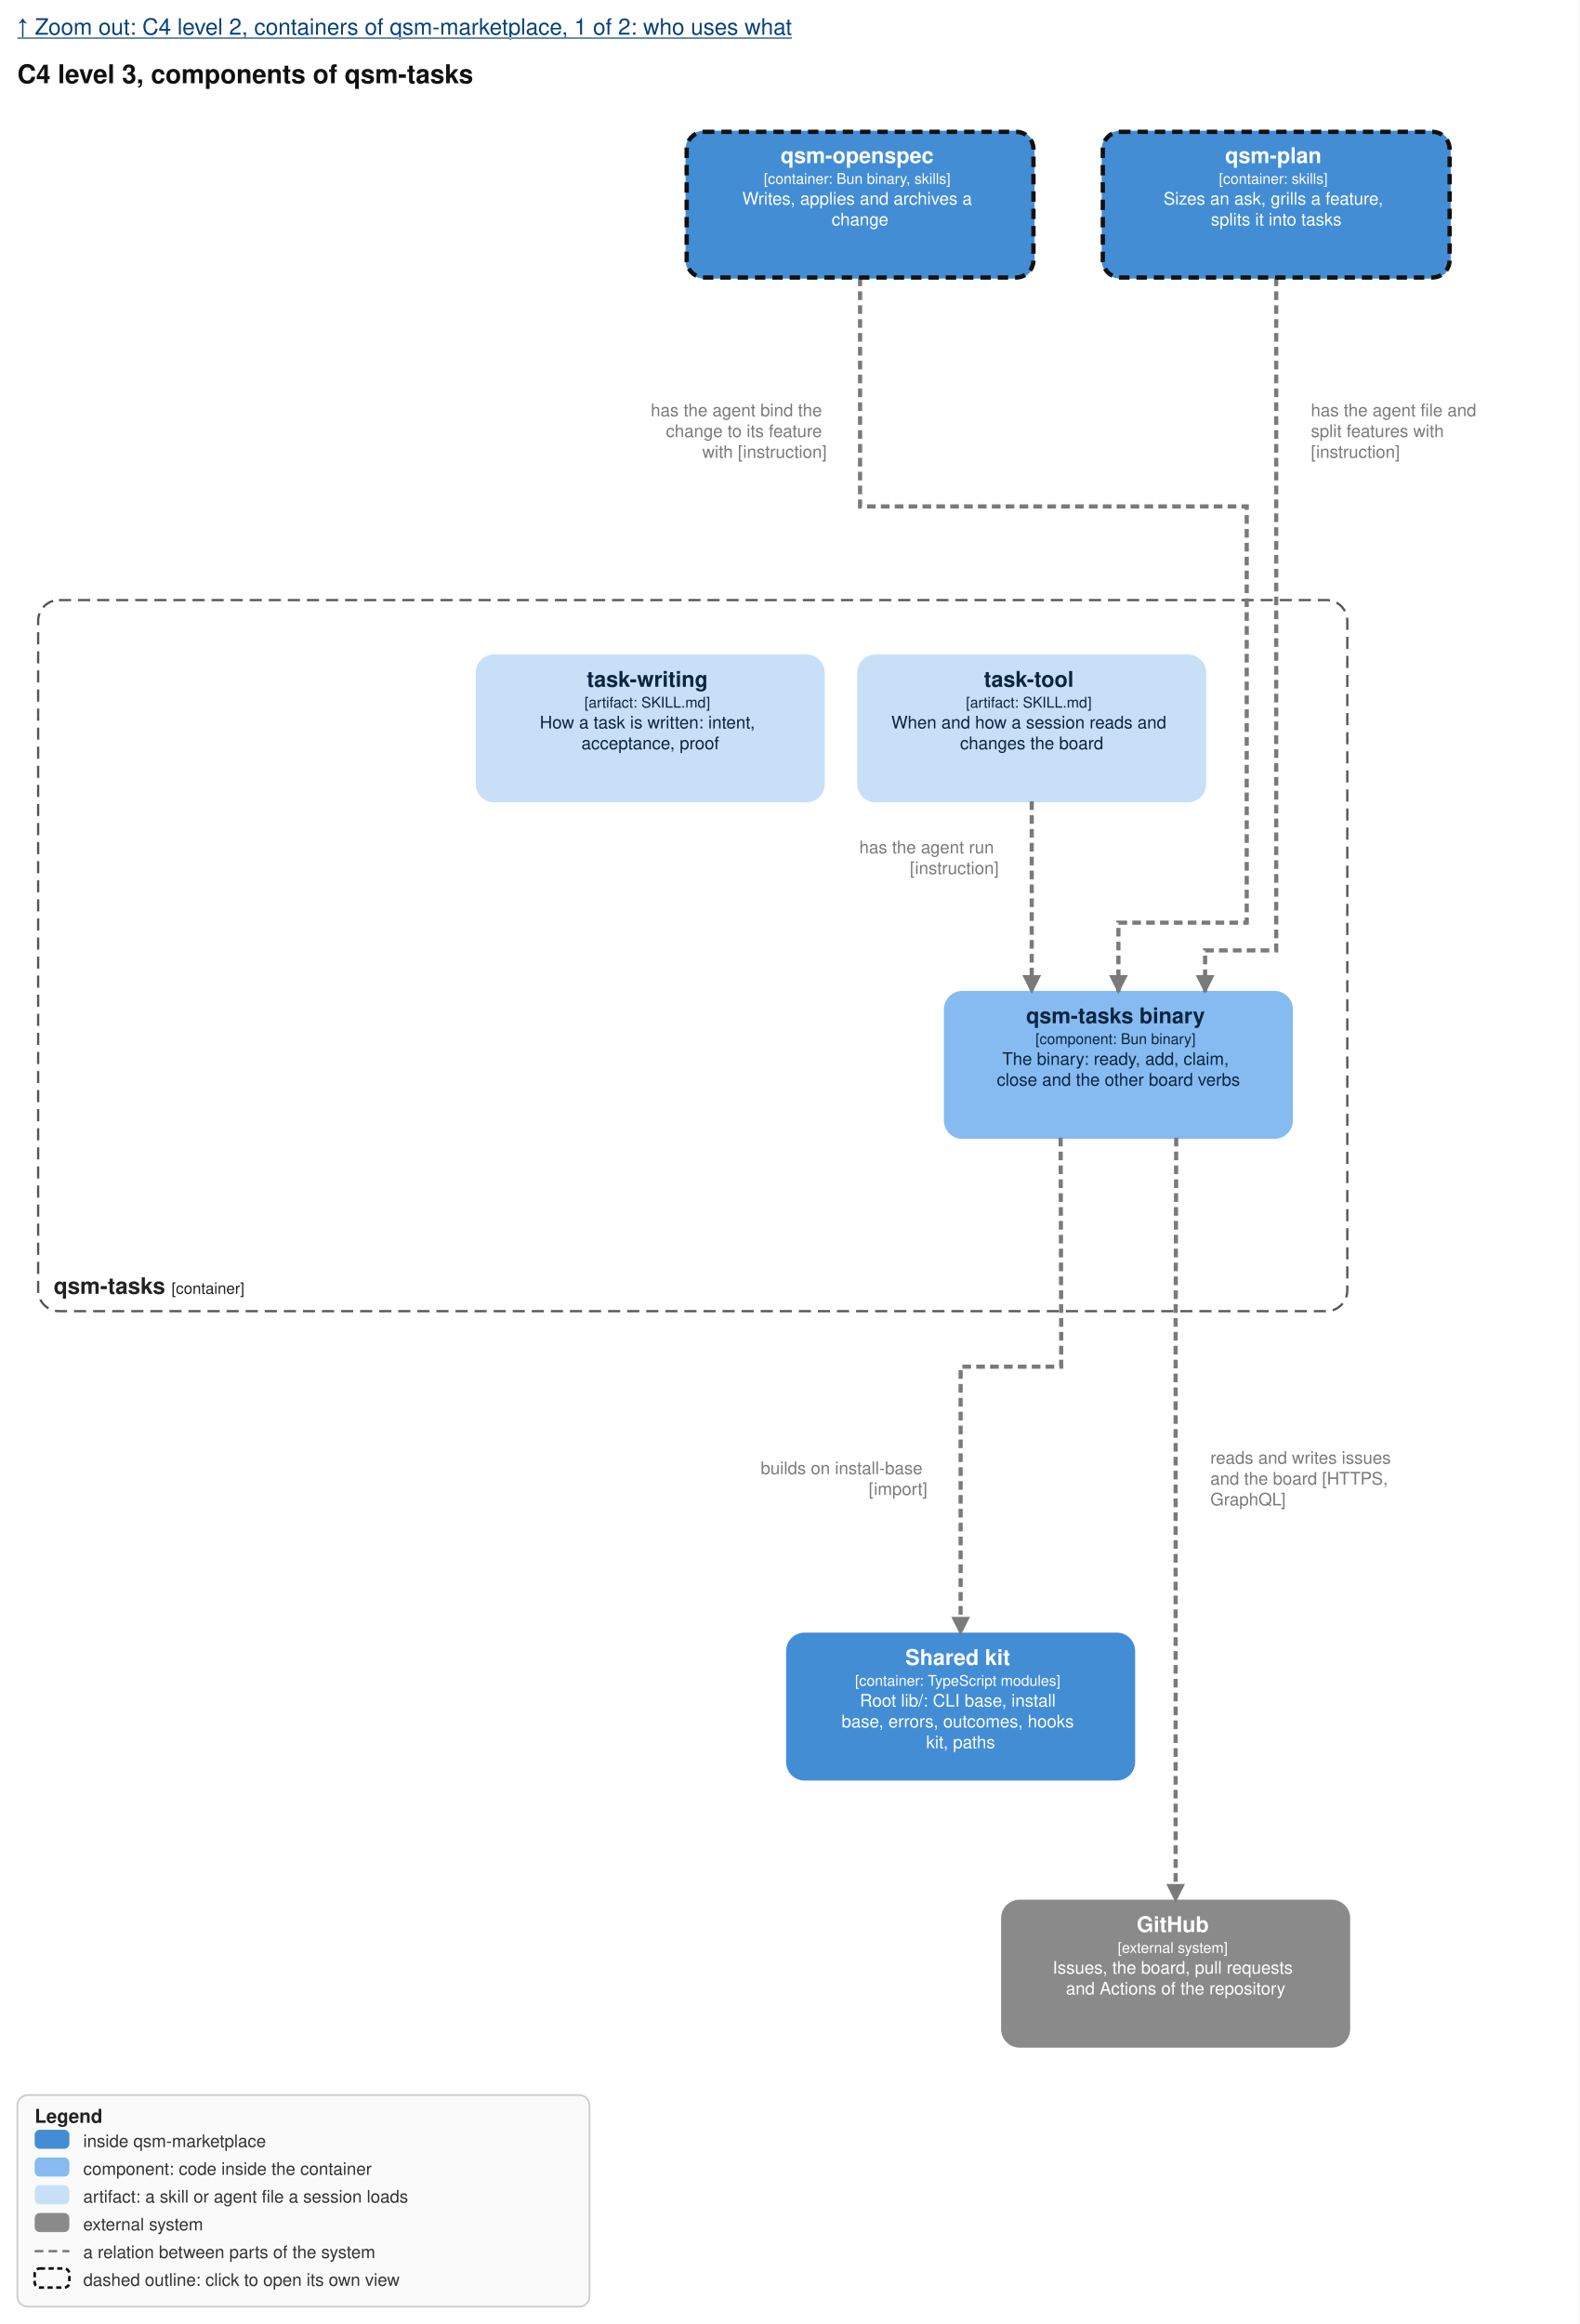
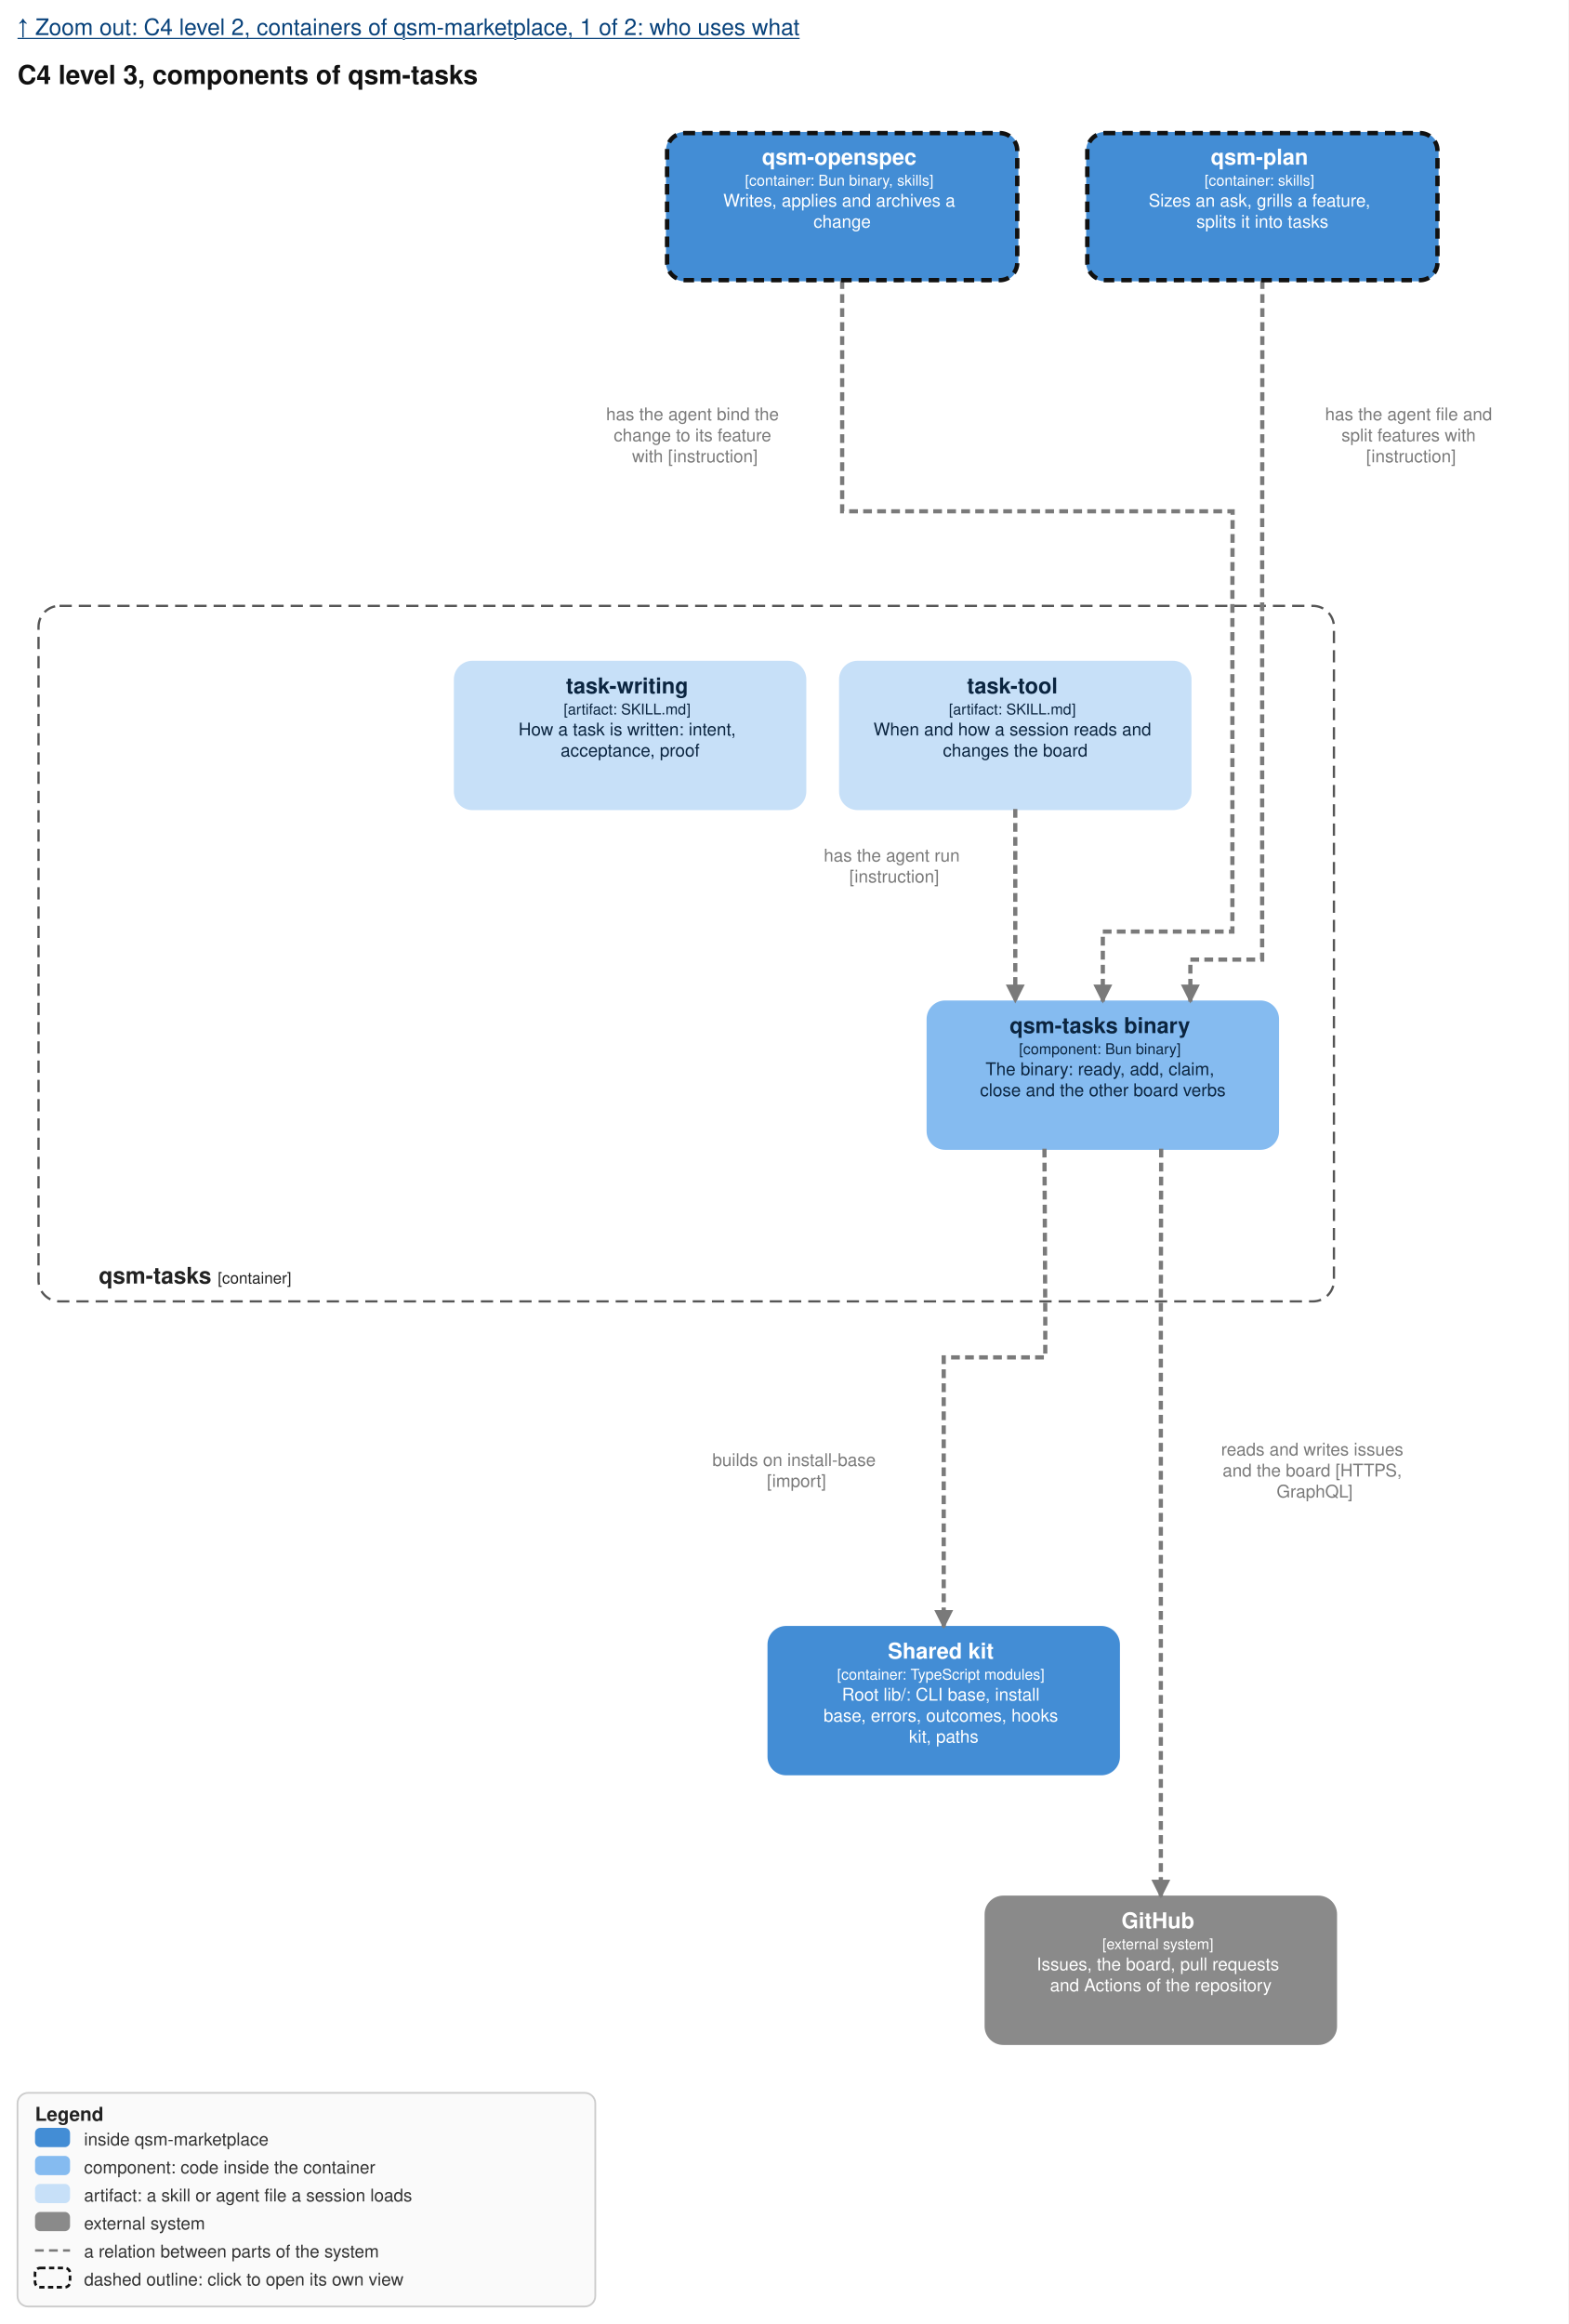
- <svg xmlns="http://www.w3.org/2000/svg" content="&lt;mxfile host=&quot;qsm-c4&quot;&gt;&lt;diagram name=&quot;components-tasks&quot; id=&quot;components-tasks&quot;&gt;&lt;mxGraphModel grid=&quot;1&quot; gridSize=&quot;10&quot; page=&quot;0&quot;&gt;&lt;root&gt;&lt;mxCell id=&quot;0&quot;/&gt;&lt;mxCell id=&quot;1&quot; parent=&quot;0&quot;/&gt;&lt;object id=&quot;c2&quot; label=&quot;&amp;lt;b&amp;gt;%c4Name%&amp;lt;/b&amp;gt;&amp;lt;div&amp;gt;[%c4Application%]&amp;lt;/div&amp;gt;&quot; placeholders=&quot;1&quot; c4Type=&quot;ContainerScopeBoundary&quot; c4Name=&quot;qsm-tasks&quot; c4Application=&quot;Container&quot; c4Id=&quot;mp.tasks&quot;&gt;&lt;mxCell style=&quot;rounded=1;fontSize=11;whiteSpace=wrap;html=1;dashed=1;arcSize=4;fillColor=none;strokeColor=#555555;fontColor=#222222;align=left;verticalAlign=bottom;spacing=10;dashPattern=8 4;metaEdit=1;connectable=0;&quot; vertex=&quot;1&quot; parent=&quot;1&quot;&gt;&lt;mxGeometry x=&quot;12&quot; y=&quot;282&quot; width=&quot;755&quot; height=&quot;410&quot; as=&quot;geometry&quot;/&gt;&lt;/mxCell&gt;&lt;/object&gt;&lt;object id=&quot;c3&quot; label=&quot;&amp;lt;b&amp;gt;%c4Name%&amp;lt;/b&amp;gt;&amp;lt;div&amp;gt;[%c4Type%%c4TechnologySep%%c4Technology%]&amp;lt;/div&amp;gt;&amp;lt;div style=&amp;quot;font-size:11px&amp;quot;&amp;gt;%c4Description%&amp;lt;/div&amp;gt;&quot; placeholders=&quot;1&quot; c4Type=&quot;Component&quot; c4Name=&quot;qsm-tasks binary&quot; c4Technology=&quot;Bun binary&quot; c4TechnologySep=&quot;: &quot; c4Description=&quot;The binary: ready, add, claim, close and the other board verbs&quot; c4Id=&quot;mp.tasks.tool&quot; c4Tags=&quot;&quot; c4Path=&quot;plugins/qsm-tasks/scripts&quot;&gt;&lt;mxCell style=&quot;rounded=1;whiteSpace=wrap;html=1;arcSize=10;fillColor=#85bbf0;strokeColor=#85bbf0;fontColor=#0b2540;metaEdit=1;resizable=1;&quot; vertex=&quot;1&quot; parent=&quot;1&quot;&gt;&lt;mxGeometry x=&quot;535&quot; y=&quot;508&quot; width=&quot;200&quot; height=&quot;84&quot; as=&quot;geometry&quot;/&gt;&lt;/mxCell&gt;&lt;/object&gt;&lt;object id=&quot;c4&quot; label=&quot;&amp;lt;b&amp;gt;%c4Name%&amp;lt;/b&amp;gt;&amp;lt;div&amp;gt;[%c4Type%%c4TechnologySep%%c4Technology%]&amp;lt;/div&amp;gt;&amp;lt;div style=&amp;quot;font-size:11px&amp;quot;&amp;gt;%c4Description%&amp;lt;/div&amp;gt;&quot; placeholders=&quot;1&quot; c4Type=&quot;Component&quot; c4Name=&quot;task-tool&quot; c4Technology=&quot;SKILL.md&quot; c4TechnologySep=&quot;: &quot; c4Description=&quot;When and how a session reads and changes the board&quot; c4Id=&quot;mp.tasks.tasktool&quot; c4Tags=&quot;artifact&quot; c4Path=&quot;plugins/qsm-tasks/skills/task-tool&quot;&gt;&lt;mxCell style=&quot;rounded=1;whiteSpace=wrap;html=1;arcSize=10;fillColor=#c7e0f8;strokeColor=#c7e0f8;fontColor=#0b2540;metaEdit=1;resizable=1;&quot; vertex=&quot;1&quot; parent=&quot;1&quot;&gt;&lt;mxGeometry x=&quot;485&quot; y=&quot;314&quot; width=&quot;200&quot; height=&quot;84&quot; as=&quot;geometry&quot;/&gt;&lt;/mxCell&gt;&lt;/object&gt;&lt;object id=&quot;c5&quot; label=&quot;&amp;lt;b&amp;gt;%c4Name%&amp;lt;/b&amp;gt;&amp;lt;div&amp;gt;[%c4Type%%c4TechnologySep%%c4Technology%]&amp;lt;/div&amp;gt;&amp;lt;div style=&amp;quot;font-size:11px&amp;quot;&amp;gt;%c4Description%&amp;lt;/div&amp;gt;&quot; placeholders=&quot;1&quot; c4Type=&quot;Component&quot; c4Name=&quot;task-writing&quot; c4Technology=&quot;SKILL.md&quot; c4TechnologySep=&quot;: &quot; c4Description=&quot;How a task is written: intent, acceptance, proof&quot; c4Id=&quot;mp.tasks.writing&quot; c4Tags=&quot;artifact&quot; c4Path=&quot;plugins/qsm-tasks/skills/task-writing&quot;&gt;&lt;mxCell style=&quot;rounded=1;whiteSpace=wrap;html=1;arcSize=10;fillColor=#c7e0f8;strokeColor=#c7e0f8;fontColor=#0b2540;metaEdit=1;resizable=1;&quot; vertex=&quot;1&quot; parent=&quot;1&quot;&gt;&lt;mxGeometry x=&quot;265&quot; y=&quot;314&quot; width=&quot;200&quot; height=&quot;84&quot; as=&quot;geometry&quot;/&gt;&lt;/mxCell&gt;&lt;/object&gt;&lt;object id=&quot;c6&quot; label=&quot;&amp;lt;b&amp;gt;%c4Name%&amp;lt;/b&amp;gt;&amp;lt;div&amp;gt;[%c4Type%%c4TechnologySep%%c4Technology%]&amp;lt;/div&amp;gt;&amp;lt;div style=&amp;quot;font-size:11px&amp;quot;&amp;gt;%c4Description%&amp;lt;/div&amp;gt;&quot; placeholders=&quot;1&quot; c4Type=&quot;Container&quot; c4Name=&quot;qsm-openspec&quot; c4Technology=&quot;Bun binary, skills&quot; c4TechnologySep=&quot;: &quot; c4Description=&quot;Writes, applies and archives a change&quot; c4Id=&quot;mp.spec&quot; c4Tags=&quot;&quot; c4Path=&quot;plugins/qsm-openspec&quot; c4Group=&quot;Features&quot;&gt;&lt;mxCell style=&quot;rounded=1;whiteSpace=wrap;html=1;arcSize=10;fillColor=#438dd5;strokeColor=#438dd5;fontColor=#ffffff;metaEdit=1;resizable=1;&quot; vertex=&quot;1&quot; parent=&quot;1&quot;&gt;&lt;mxGeometry x=&quot;386&quot; y=&quot;12&quot; width=&quot;200&quot; height=&quot;84&quot; as=&quot;geometry&quot;/&gt;&lt;/mxCell&gt;&lt;/object&gt;&lt;object id=&quot;c7&quot; label=&quot;&amp;lt;b&amp;gt;%c4Name%&amp;lt;/b&amp;gt;&amp;lt;div&amp;gt;[%c4Type%%c4TechnologySep%%c4Technology%]&amp;lt;/div&amp;gt;&amp;lt;div style=&amp;quot;font-size:11px&amp;quot;&amp;gt;%c4Description%&amp;lt;/div&amp;gt;&quot; placeholders=&quot;1&quot; c4Type=&quot;Container&quot; c4Name=&quot;qsm-plan&quot; c4Technology=&quot;skills&quot; c4TechnologySep=&quot;: &quot; c4Description=&quot;Sizes an ask, grills a feature, splits it into tasks&quot; c4Id=&quot;mp.plan&quot; c4Tags=&quot;&quot; c4Path=&quot;plugins/qsm-plan&quot; c4Group=&quot;Features&quot;&gt;&lt;mxCell style=&quot;rounded=1;whiteSpace=wrap;html=1;arcSize=10;fillColor=#438dd5;strokeColor=#438dd5;fontColor=#ffffff;metaEdit=1;resizable=1;&quot; vertex=&quot;1&quot; parent=&quot;1&quot;&gt;&lt;mxGeometry x=&quot;626&quot; y=&quot;12&quot; width=&quot;200&quot; height=&quot;84&quot; as=&quot;geometry&quot;/&gt;&lt;/mxCell&gt;&lt;/object&gt;&lt;object id=&quot;c8&quot; label=&quot;&amp;lt;b&amp;gt;%c4Name%&amp;lt;/b&amp;gt;&amp;lt;div&amp;gt;[%c4Type%%c4TechnologySep%%c4Technology%]&amp;lt;/div&amp;gt;&amp;lt;div style=&amp;quot;font-size:11px&amp;quot;&amp;gt;%c4Description%&amp;lt;/div&amp;gt;&quot; placeholders=&quot;1&quot; c4Type=&quot;Container&quot; c4Name=&quot;Shared kit&quot; c4Technology=&quot;TypeScript modules&quot; c4TechnologySep=&quot;: &quot; c4Description=&quot;Root lib/: CLI base, install base, errors, outcomes, hooks kit, paths&quot; c4Id=&quot;mp.lib&quot; c4Tags=&quot;shared&quot; c4Path=&quot;lib&quot; c4Group=&quot;Core&quot;&gt;&lt;mxCell style=&quot;rounded=1;whiteSpace=wrap;html=1;arcSize=10;fillColor=#438dd5;strokeColor=#438dd5;fontColor=#ffffff;metaEdit=1;resizable=1;&quot; vertex=&quot;1&quot; parent=&quot;1&quot;&gt;&lt;mxGeometry x=&quot;444&quot; y=&quot;878&quot; width=&quot;200&quot; height=&quot;84&quot; as=&quot;geometry&quot;/&gt;&lt;/mxCell&gt;&lt;/object&gt;&lt;object id=&quot;c9&quot; label=&quot;&amp;lt;b&amp;gt;%c4Name%&amp;lt;/b&amp;gt;&amp;lt;div&amp;gt;[%c4Type%%c4TechnologySep%%c4Technology%]&amp;lt;/div&amp;gt;&amp;lt;div style=&amp;quot;font-size:11px&amp;quot;&amp;gt;%c4Description%&amp;lt;/div&amp;gt;&quot; placeholders=&quot;1&quot; c4Type=&quot;Software System&quot; c4Name=&quot;GitHub&quot; c4Technology=&quot;&quot; c4TechnologySep=&quot;&quot; c4Description=&quot;Issues, the board, pull requests and Actions of the repository&quot; c4Id=&quot;github&quot; c4Tags=&quot;external&quot;&gt;&lt;mxCell style=&quot;rounded=1;whiteSpace=wrap;html=1;arcSize=10;fillColor=#8a8a8a;strokeColor=#8a8a8a;fontColor=#ffffff;metaEdit=1;resizable=1;&quot; vertex=&quot;1&quot; parent=&quot;1&quot;&gt;&lt;mxGeometry x=&quot;568&quot; y=&quot;1032&quot; width=&quot;200&quot; height=&quot;84&quot; as=&quot;geometry&quot;/&gt;&lt;/mxCell&gt;&lt;/object&gt;&lt;object id=&quot;c10&quot; label=&quot;%c4Description%&quot; placeholders=&quot;1&quot; c4Type=&quot;Relationship&quot; c4Description=&quot;has the agent bind the change to its feature with [instruction]&quot;&gt;&lt;mxCell style=&quot;edgeStyle=orthogonalEdgeStyle;rounded=1;endArrow=blockThin;endFill=1;html=1;fontSize=10;strokeColor=#7a7a7a;fontColor=#7a7a7a;strokeWidth=2.4;dashed=1;metaEdit=1;&quot; edge=&quot;1&quot; parent=&quot;1&quot; source=&quot;c6&quot; target=&quot;c3&quot;&gt;&lt;mxGeometry relative=&quot;1&quot; as=&quot;geometry&quot;&gt;&lt;Array as=&quot;points&quot;&gt;&lt;mxPoint x=&quot;486&quot; y=&quot;228&quot;/&gt;&lt;mxPoint x=&quot;709&quot; y=&quot;228&quot;/&gt;&lt;mxPoint x=&quot;709&quot; y=&quot;468&quot;/&gt;&lt;mxPoint x=&quot;635&quot; y=&quot;468&quot;/&gt;&lt;/Array&gt;&lt;/mxGeometry&gt;&lt;/mxCell&gt;&lt;/object&gt;&lt;object id=&quot;c11&quot; label=&quot;%c4Description%&quot; placeholders=&quot;1&quot; c4Type=&quot;Relationship&quot; c4Description=&quot;has the agent file and split features with [instruction]&quot;&gt;&lt;mxCell style=&quot;edgeStyle=orthogonalEdgeStyle;rounded=1;endArrow=blockThin;endFill=1;html=1;fontSize=10;strokeColor=#7a7a7a;fontColor=#7a7a7a;strokeWidth=2.4;dashed=1;metaEdit=1;&quot; edge=&quot;1&quot; parent=&quot;1&quot; source=&quot;c7&quot; target=&quot;c3&quot;&gt;&lt;mxGeometry relative=&quot;1&quot; as=&quot;geometry&quot;&gt;&lt;Array as=&quot;points&quot;&gt;&lt;mxPoint x=&quot;726&quot; y=&quot;484&quot;/&gt;&lt;mxPoint x=&quot;685&quot; y=&quot;484&quot;/&gt;&lt;/Array&gt;&lt;/mxGeometry&gt;&lt;/mxCell&gt;&lt;/object&gt;&lt;object id=&quot;c12&quot; label=&quot;%c4Description%&quot; placeholders=&quot;1&quot; c4Type=&quot;Relationship&quot; c4Description=&quot;builds on install-base [import]&quot;&gt;&lt;mxCell style=&quot;edgeStyle=orthogonalEdgeStyle;rounded=1;endArrow=blockThin;endFill=1;html=1;fontSize=10;strokeColor=#7a7a7a;fontColor=#7a7a7a;strokeWidth=2.4;dashed=1;metaEdit=1;&quot; edge=&quot;1&quot; parent=&quot;1&quot; source=&quot;c3&quot; target=&quot;c8&quot;&gt;&lt;mxGeometry relative=&quot;1&quot; as=&quot;geometry&quot;&gt;&lt;Array as=&quot;points&quot;&gt;&lt;mxPoint x=&quot;602&quot; y=&quot;700&quot;/&gt;&lt;mxPoint x=&quot;602&quot; y=&quot;724&quot;/&gt;&lt;mxPoint x=&quot;544&quot; y=&quot;724&quot;/&gt;&lt;/Array&gt;&lt;/mxGeometry&gt;&lt;/mxCell&gt;&lt;/object&gt;&lt;object id=&quot;c13&quot; label=&quot;%c4Description%&quot; placeholders=&quot;1&quot; c4Type=&quot;Relationship&quot; c4Description=&quot;has the agent run [instruction]&quot;&gt;&lt;mxCell style=&quot;edgeStyle=orthogonalEdgeStyle;rounded=1;endArrow=blockThin;endFill=1;html=1;fontSize=10;strokeColor=#7a7a7a;fontColor=#7a7a7a;strokeWidth=2.4;dashed=1;metaEdit=1;&quot; edge=&quot;1&quot; parent=&quot;1&quot; source=&quot;c4&quot; target=&quot;c3&quot;&gt;&lt;mxGeometry relative=&quot;1&quot; as=&quot;geometry&quot;&gt;&lt;Array as=&quot;points&quot;&gt;&lt;/Array&gt;&lt;/mxGeometry&gt;&lt;/mxCell&gt;&lt;/object&gt;&lt;object id=&quot;c14&quot; label=&quot;%c4Description%&quot; placeholders=&quot;1&quot; c4Type=&quot;Relationship&quot; c4Description=&quot;reads and writes issues and the board [HTTPS, GraphQL]&quot;&gt;&lt;mxCell style=&quot;edgeStyle=orthogonalEdgeStyle;rounded=1;endArrow=blockThin;endFill=1;html=1;fontSize=10;strokeColor=#7a7a7a;fontColor=#7a7a7a;strokeWidth=2.4;dashed=1;metaEdit=1;&quot; edge=&quot;1&quot; parent=&quot;1&quot; source=&quot;c3&quot; target=&quot;c9&quot;&gt;&lt;mxGeometry relative=&quot;1&quot; as=&quot;geometry&quot;&gt;&lt;Array as=&quot;points&quot;&gt;&lt;mxPoint x=&quot;668&quot; y=&quot;700&quot;/&gt;&lt;/Array&gt;&lt;/mxGeometry&gt;&lt;/mxCell&gt;&lt;/object&gt;&lt;/root&gt;&lt;/mxGraphModel&gt;&lt;/diagram&gt;&lt;/mxfile&gt;" width="910.8" height="1340" viewBox="-10 -64 910.8 1340" font-family="Helvetica, Arial, sans-serif">
+ <svg xmlns="http://www.w3.org/2000/svg" content="&lt;mxfile host=&quot;qsm-c4&quot;&gt;&lt;diagram name=&quot;components-tasks&quot; id=&quot;components-tasks&quot;&gt;&lt;mxGraphModel grid=&quot;1&quot; gridSize=&quot;10&quot; page=&quot;0&quot;&gt;&lt;root&gt;&lt;mxCell id=&quot;0&quot;/&gt;&lt;mxCell id=&quot;1&quot; parent=&quot;0&quot;/&gt;&lt;object id=&quot;c2&quot; label=&quot;&amp;lt;b&amp;gt;%c4Name%&amp;lt;/b&amp;gt;&amp;lt;div&amp;gt;[%c4Application%]&amp;lt;/div&amp;gt;&quot; placeholders=&quot;1&quot; c4Type=&quot;ContainerScopeBoundary&quot; c4Name=&quot;qsm-tasks&quot; c4Application=&quot;Container&quot; c4Id=&quot;mp.tasks&quot;&gt;&lt;mxCell style=&quot;rounded=1;fontSize=11;whiteSpace=wrap;html=1;dashed=1;arcSize=4;fillColor=none;strokeColor=#555555;fontColor=#222222;align=left;verticalAlign=bottom;spacing=10;dashPattern=8 4;metaEdit=1;connectable=0;&quot; vertex=&quot;1&quot; parent=&quot;1&quot;&gt;&lt;mxGeometry x=&quot;12&quot; y=&quot;282&quot; width=&quot;739.87&quot; height=&quot;397.2&quot; as=&quot;geometry&quot;/&gt;&lt;/mxCell&gt;&lt;/object&gt;&lt;object id=&quot;c3&quot; label=&quot;&amp;lt;b&amp;gt;%c4Name%&amp;lt;/b&amp;gt;&amp;lt;div&amp;gt;[%c4Type%%c4TechnologySep%%c4Technology%]&amp;lt;/div&amp;gt;&amp;lt;div style=&amp;quot;font-size:11px&amp;quot;&amp;gt;%c4Description%&amp;lt;/div&amp;gt;&quot; placeholders=&quot;1&quot; c4Type=&quot;Component&quot; c4Name=&quot;qsm-tasks binary&quot; c4Technology=&quot;Bun binary&quot; c4TechnologySep=&quot;: &quot; c4Description=&quot;The binary: ready, add, claim, close and the other board verbs&quot; c4Id=&quot;mp.tasks.tool&quot; c4Tags=&quot;&quot; c4Path=&quot;plugins/qsm-tasks/scripts&quot;&gt;&lt;mxCell style=&quot;rounded=1;whiteSpace=wrap;html=1;arcSize=10;fillColor=#85bbf0;strokeColor=#85bbf0;fontColor=#0b2540;metaEdit=1;resizable=1;&quot; vertex=&quot;1&quot; parent=&quot;1&quot;&gt;&lt;mxGeometry x=&quot;519.87&quot; y=&quot;508&quot; width=&quot;200&quot; height=&quot;84&quot; as=&quot;geometry&quot;/&gt;&lt;/mxCell&gt;&lt;/object&gt;&lt;object id=&quot;c4&quot; label=&quot;&amp;lt;b&amp;gt;%c4Name%&amp;lt;/b&amp;gt;&amp;lt;div&amp;gt;[%c4Type%%c4TechnologySep%%c4Technology%]&amp;lt;/div&amp;gt;&amp;lt;div style=&amp;quot;font-size:11px&amp;quot;&amp;gt;%c4Description%&amp;lt;/div&amp;gt;&quot; placeholders=&quot;1&quot; c4Type=&quot;Component&quot; c4Name=&quot;task-tool&quot; c4Technology=&quot;SKILL.md&quot; c4TechnologySep=&quot;: &quot; c4Description=&quot;When and how a session reads and changes the board&quot; c4Id=&quot;mp.tasks.tasktool&quot; c4Tags=&quot;artifact&quot; c4Path=&quot;plugins/qsm-tasks/skills/task-tool&quot;&gt;&lt;mxCell style=&quot;rounded=1;whiteSpace=wrap;html=1;arcSize=10;fillColor=#c7e0f8;strokeColor=#c7e0f8;fontColor=#0b2540;metaEdit=1;resizable=1;&quot; vertex=&quot;1&quot; parent=&quot;1&quot;&gt;&lt;mxGeometry x=&quot;469.87&quot; y=&quot;314&quot; width=&quot;200&quot; height=&quot;84&quot; as=&quot;geometry&quot;/&gt;&lt;/mxCell&gt;&lt;/object&gt;&lt;object id=&quot;c5&quot; label=&quot;&amp;lt;b&amp;gt;%c4Name%&amp;lt;/b&amp;gt;&amp;lt;div&amp;gt;[%c4Type%%c4TechnologySep%%c4Technology%]&amp;lt;/div&amp;gt;&amp;lt;div style=&amp;quot;font-size:11px&amp;quot;&amp;gt;%c4Description%&amp;lt;/div&amp;gt;&quot; placeholders=&quot;1&quot; c4Type=&quot;Component&quot; c4Name=&quot;task-writing&quot; c4Technology=&quot;SKILL.md&quot; c4TechnologySep=&quot;: &quot; c4Description=&quot;How a task is written: intent, acceptance, proof&quot; c4Id=&quot;mp.tasks.writing&quot; c4Tags=&quot;artifact&quot; c4Path=&quot;plugins/qsm-tasks/skills/task-writing&quot;&gt;&lt;mxCell style=&quot;rounded=1;whiteSpace=wrap;html=1;arcSize=10;fillColor=#c7e0f8;strokeColor=#c7e0f8;fontColor=#0b2540;metaEdit=1;resizable=1;&quot; vertex=&quot;1&quot; parent=&quot;1&quot;&gt;&lt;mxGeometry x=&quot;249.87&quot; y=&quot;314&quot; width=&quot;200&quot; height=&quot;84&quot; as=&quot;geometry&quot;/&gt;&lt;/mxCell&gt;&lt;/object&gt;&lt;object id=&quot;c6&quot; label=&quot;&amp;lt;b&amp;gt;%c4Name%&amp;lt;/b&amp;gt;&amp;lt;div&amp;gt;[%c4Type%%c4TechnologySep%%c4Technology%]&amp;lt;/div&amp;gt;&amp;lt;div style=&amp;quot;font-size:11px&amp;quot;&amp;gt;%c4Description%&amp;lt;/div&amp;gt;&quot; placeholders=&quot;1&quot; c4Type=&quot;Container&quot; c4Name=&quot;qsm-openspec&quot; c4Technology=&quot;Bun binary, skills&quot; c4TechnologySep=&quot;: &quot; c4Description=&quot;Writes, applies and archives a change&quot; c4Id=&quot;mp.spec&quot; c4Tags=&quot;&quot; c4Path=&quot;plugins/qsm-openspec&quot; c4Group=&quot;Features&quot;&gt;&lt;mxCell style=&quot;rounded=1;whiteSpace=wrap;html=1;arcSize=10;fillColor=#438dd5;strokeColor=#438dd5;fontColor=#ffffff;metaEdit=1;resizable=1;&quot; vertex=&quot;1&quot; parent=&quot;1&quot;&gt;&lt;mxGeometry x=&quot;371&quot; y=&quot;12&quot; width=&quot;200&quot; height=&quot;84&quot; as=&quot;geometry&quot;/&gt;&lt;/mxCell&gt;&lt;/object&gt;&lt;object id=&quot;c7&quot; label=&quot;&amp;lt;b&amp;gt;%c4Name%&amp;lt;/b&amp;gt;&amp;lt;div&amp;gt;[%c4Type%%c4TechnologySep%%c4Technology%]&amp;lt;/div&amp;gt;&amp;lt;div style=&amp;quot;font-size:11px&amp;quot;&amp;gt;%c4Description%&amp;lt;/div&amp;gt;&quot; placeholders=&quot;1&quot; c4Type=&quot;Container&quot; c4Name=&quot;qsm-plan&quot; c4Technology=&quot;skills&quot; c4TechnologySep=&quot;: &quot; c4Description=&quot;Sizes an ask, grills a feature, splits it into tasks&quot; c4Id=&quot;mp.plan&quot; c4Tags=&quot;&quot; c4Path=&quot;plugins/qsm-plan&quot; c4Group=&quot;Features&quot;&gt;&lt;mxCell style=&quot;rounded=1;whiteSpace=wrap;html=1;arcSize=10;fillColor=#438dd5;strokeColor=#438dd5;fontColor=#ffffff;metaEdit=1;resizable=1;&quot; vertex=&quot;1&quot; parent=&quot;1&quot;&gt;&lt;mxGeometry x=&quot;611&quot; y=&quot;12&quot; width=&quot;200&quot; height=&quot;84&quot; as=&quot;geometry&quot;/&gt;&lt;/mxCell&gt;&lt;/object&gt;&lt;object id=&quot;c8&quot; label=&quot;&amp;lt;b&amp;gt;%c4Name%&amp;lt;/b&amp;gt;&amp;lt;div&amp;gt;[%c4Type%%c4TechnologySep%%c4Technology%]&amp;lt;/div&amp;gt;&amp;lt;div style=&amp;quot;font-size:11px&amp;quot;&amp;gt;%c4Description%&amp;lt;/div&amp;gt;&quot; placeholders=&quot;1&quot; c4Type=&quot;Container&quot; c4Name=&quot;Shared kit&quot; c4Technology=&quot;TypeScript modules&quot; c4TechnologySep=&quot;: &quot; c4Description=&quot;Root lib/: CLI base, install base, errors, outcomes, hooks kit, paths&quot; c4Id=&quot;mp.lib&quot; c4Tags=&quot;shared&quot; c4Path=&quot;lib&quot; c4Group=&quot;Core&quot;&gt;&lt;mxCell style=&quot;rounded=1;whiteSpace=wrap;html=1;arcSize=10;fillColor=#438dd5;strokeColor=#438dd5;fontColor=#ffffff;metaEdit=1;resizable=1;&quot; vertex=&quot;1&quot; parent=&quot;1&quot;&gt;&lt;mxGeometry x=&quot;429&quot; y=&quot;865.2&quot; width=&quot;200&quot; height=&quot;84&quot; as=&quot;geometry&quot;/&gt;&lt;/mxCell&gt;&lt;/object&gt;&lt;object id=&quot;c9&quot; label=&quot;&amp;lt;b&amp;gt;%c4Name%&amp;lt;/b&amp;gt;&amp;lt;div&amp;gt;[%c4Type%%c4TechnologySep%%c4Technology%]&amp;lt;/div&amp;gt;&amp;lt;div style=&amp;quot;font-size:11px&amp;quot;&amp;gt;%c4Description%&amp;lt;/div&amp;gt;&quot; placeholders=&quot;1&quot; c4Type=&quot;Software System&quot; c4Name=&quot;GitHub&quot; c4Technology=&quot;&quot; c4TechnologySep=&quot;&quot; c4Description=&quot;Issues, the board, pull requests and Actions of the repository&quot; c4Id=&quot;github&quot; c4Tags=&quot;external&quot;&gt;&lt;mxCell style=&quot;rounded=1;whiteSpace=wrap;html=1;arcSize=10;fillColor=#8a8a8a;strokeColor=#8a8a8a;fontColor=#ffffff;metaEdit=1;resizable=1;&quot; vertex=&quot;1&quot; parent=&quot;1&quot;&gt;&lt;mxGeometry x=&quot;553&quot; y=&quot;1019.2&quot; width=&quot;200&quot; height=&quot;84&quot; as=&quot;geometry&quot;/&gt;&lt;/mxCell&gt;&lt;/object&gt;&lt;object id=&quot;c10&quot; label=&quot;%c4Description%&quot; placeholders=&quot;1&quot; c4Type=&quot;Relationship&quot; c4Description=&quot;has the agent bind the change to its feature with [instruction]&quot;&gt;&lt;mxCell style=&quot;edgeStyle=orthogonalEdgeStyle;rounded=1;endArrow=blockThin;endFill=1;html=1;fontSize=10;strokeColor=#7a7a7a;fontColor=#7a7a7a;strokeWidth=2.4;dashed=1;metaEdit=1;&quot; edge=&quot;1&quot; parent=&quot;1&quot; source=&quot;c6&quot; target=&quot;c3&quot;&gt;&lt;mxGeometry relative=&quot;1&quot; as=&quot;geometry&quot;&gt;&lt;Array as=&quot;points&quot;&gt;&lt;mxPoint x=&quot;471&quot; y=&quot;228&quot;/&gt;&lt;mxPoint x=&quot;694&quot; y=&quot;228&quot;/&gt;&lt;mxPoint x=&quot;693.87&quot; y=&quot;274&quot;/&gt;&lt;mxPoint x=&quot;693.87&quot; y=&quot;468&quot;/&gt;&lt;mxPoint x=&quot;619.87&quot; y=&quot;468&quot;/&gt;&lt;/Array&gt;&lt;/mxGeometry&gt;&lt;/mxCell&gt;&lt;/object&gt;&lt;object id=&quot;c11&quot; label=&quot;%c4Description%&quot; placeholders=&quot;1&quot; c4Type=&quot;Relationship&quot; c4Description=&quot;has the agent file and split features with [instruction]&quot;&gt;&lt;mxCell style=&quot;edgeStyle=orthogonalEdgeStyle;rounded=1;endArrow=blockThin;endFill=1;html=1;fontSize=10;strokeColor=#7a7a7a;fontColor=#7a7a7a;strokeWidth=2.4;dashed=1;metaEdit=1;&quot; edge=&quot;1&quot; parent=&quot;1&quot; source=&quot;c7&quot; target=&quot;c3&quot;&gt;&lt;mxGeometry relative=&quot;1&quot; as=&quot;geometry&quot;&gt;&lt;Array as=&quot;points&quot;&gt;&lt;mxPoint x=&quot;710.87&quot; y=&quot;274&quot;/&gt;&lt;mxPoint x=&quot;710.87&quot; y=&quot;484&quot;/&gt;&lt;mxPoint x=&quot;669.87&quot; y=&quot;484&quot;/&gt;&lt;/Array&gt;&lt;/mxGeometry&gt;&lt;/mxCell&gt;&lt;/object&gt;&lt;object id=&quot;c12&quot; label=&quot;%c4Description%&quot; placeholders=&quot;1&quot; c4Type=&quot;Relationship&quot; c4Description=&quot;builds on install-base [import]&quot;&gt;&lt;mxCell style=&quot;edgeStyle=orthogonalEdgeStyle;rounded=1;endArrow=blockThin;endFill=1;html=1;fontSize=10;strokeColor=#7a7a7a;fontColor=#7a7a7a;strokeWidth=2.4;dashed=1;metaEdit=1;&quot; edge=&quot;1&quot; parent=&quot;1&quot; source=&quot;c3&quot; target=&quot;c8&quot;&gt;&lt;mxGeometry relative=&quot;1&quot; as=&quot;geometry&quot;&gt;&lt;Array as=&quot;points&quot;&gt;&lt;mxPoint x=&quot;587&quot; y=&quot;687.2&quot;/&gt;&lt;mxPoint x=&quot;587&quot; y=&quot;711.2&quot;/&gt;&lt;mxPoint x=&quot;529&quot; y=&quot;711.2&quot;/&gt;&lt;/Array&gt;&lt;/mxGeometry&gt;&lt;/mxCell&gt;&lt;/object&gt;&lt;object id=&quot;c13&quot; label=&quot;%c4Description%&quot; placeholders=&quot;1&quot; c4Type=&quot;Relationship&quot; c4Description=&quot;has the agent run [instruction]&quot;&gt;&lt;mxCell style=&quot;edgeStyle=orthogonalEdgeStyle;rounded=1;endArrow=blockThin;endFill=1;html=1;fontSize=10;strokeColor=#7a7a7a;fontColor=#7a7a7a;strokeWidth=2.4;dashed=1;metaEdit=1;&quot; edge=&quot;1&quot; parent=&quot;1&quot; source=&quot;c4&quot; target=&quot;c3&quot;&gt;&lt;mxGeometry relative=&quot;1&quot; as=&quot;geometry&quot;&gt;&lt;Array as=&quot;points&quot;&gt;&lt;/Array&gt;&lt;/mxGeometry&gt;&lt;/mxCell&gt;&lt;/object&gt;&lt;object id=&quot;c14&quot; label=&quot;%c4Description%&quot; placeholders=&quot;1&quot; c4Type=&quot;Relationship&quot; c4Description=&quot;reads and writes issues and the board [HTTPS, GraphQL]&quot;&gt;&lt;mxCell style=&quot;edgeStyle=orthogonalEdgeStyle;rounded=1;endArrow=blockThin;endFill=1;html=1;fontSize=10;strokeColor=#7a7a7a;fontColor=#7a7a7a;strokeWidth=2.4;dashed=1;metaEdit=1;&quot; edge=&quot;1&quot; parent=&quot;1&quot; source=&quot;c3&quot; target=&quot;c9&quot;&gt;&lt;mxGeometry relative=&quot;1&quot; as=&quot;geometry&quot;&gt;&lt;Array as=&quot;points&quot;&gt;&lt;mxPoint x=&quot;653&quot; y=&quot;687.2&quot;/&gt;&lt;/Array&gt;&lt;/mxGeometry&gt;&lt;/mxCell&gt;&lt;/object&gt;&lt;/root&gt;&lt;/mxGraphModel&gt;&lt;/diagram&gt;&lt;/mxfile&gt;" width="895.8" height="1327.2" viewBox="-10 -64 895.8 1327.2" font-family="Helvetica, Arial, sans-serif">
  <defs>
    <marker id="a08427b" viewBox="0 0 10 10" refX="9" refY="5" markerWidth="4.5" markerHeight="4.5" orient="auto">
      <path d="M0,0L10,5L0,10z" fill="#08427b" />
    </marker>
    <marker id="a6b4fbb" viewBox="0 0 10 10" refX="9" refY="5" markerWidth="4.5" markerHeight="4.5" orient="auto">
      <path d="M0,0L10,5L0,10z" fill="#6b4fbb" />
    </marker>
    <marker id="ac2410c" viewBox="0 0 10 10" refX="9" refY="5" markerWidth="4.5" markerHeight="4.5" orient="auto">
      <path d="M0,0L10,5L0,10z" fill="#c2410c" />
    </marker>
    <marker id="a15803d" viewBox="0 0 10 10" refX="9" refY="5" markerWidth="4.5" markerHeight="4.5" orient="auto">
      <path d="M0,0L10,5L0,10z" fill="#15803d" />
    </marker>
    <marker id="a0f766e" viewBox="0 0 10 10" refX="9" refY="5" markerWidth="4.5" markerHeight="4.5" orient="auto">
      <path d="M0,0L10,5L0,10z" fill="#0f766e" />
    </marker>
    <marker id="ab91c1c" viewBox="0 0 10 10" refX="9" refY="5" markerWidth="4.5" markerHeight="4.5" orient="auto">
      <path d="M0,0L10,5L0,10z" fill="#b91c1c" />
    </marker>
    <marker id="a7a7a7a" viewBox="0 0 10 10" refX="9" refY="5" markerWidth="4.5" markerHeight="4.5" orient="auto">
      <path d="M0,0L10,5L0,10z" fill="#7a7a7a" />
    </marker>
  </defs>
-   <rect x="-10" y="-64" width="910.8" height="1340" fill="#ffffff" />
+   <rect x="-10" y="-64" width="895.8" height="1327.2" fill="#ffffff" />
  <text x="0" y="-16" font-size="15" font-weight="bold" fill="#111111">C4 level 3, components of qsm-tasks</text>
-   <rect x="12" y="282" width="755" height="410" rx="12" fill="none" stroke="#555555" stroke-width="1.3" stroke-dasharray="7 4" />
-   <rect x="535" y="508" width="200" height="84" rx="10" fill="#85bbf0" stroke="#85bbf0" stroke-width="1.3" />
-   <text x="635" y="526" text-anchor="middle" fill="#0b2540">
+   <rect x="12" y="282" width="739.87" height="397.2" rx="12" fill="none" stroke="#555555" stroke-width="1.3" stroke-dasharray="7 4" />
+   <rect x="519.87" y="508" width="200" height="84" rx="10" fill="#85bbf0" stroke="#85bbf0" stroke-width="1.3" />
+   <text x="619.87" y="526" text-anchor="middle" fill="#0b2540">
    <tspan font-size="12.5" font-weight="bold">qsm-tasks binary</tspan>
-     <tspan x="635" dy="12" font-size="8.5">[component: Bun binary]</tspan>
-     <tspan x="635" dy="12" font-size="10">The binary: ready, add, claim,</tspan>
-     <tspan x="635" dy="12" font-size="10">close and the other board verbs</tspan>
+     <tspan x="619.87" dy="12" font-size="8.5">[component: Bun binary]</tspan>
+     <tspan x="619.87" dy="12" font-size="10">The binary: ready, add, claim,</tspan>
+     <tspan x="619.87" dy="12" font-size="10">close and the other board verbs</tspan>
  </text>
-   <rect x="485" y="314" width="200" height="84" rx="10" fill="#c7e0f8" stroke="#c7e0f8" stroke-width="1.3" />
-   <text x="585" y="332" text-anchor="middle" fill="#0b2540">
+   <rect x="469.87" y="314" width="200" height="84" rx="10" fill="#c7e0f8" stroke="#c7e0f8" stroke-width="1.3" />
+   <text x="569.87" y="332" text-anchor="middle" fill="#0b2540">
    <tspan font-size="12.5" font-weight="bold">task-tool</tspan>
-     <tspan x="585" dy="12" font-size="8.5">[artifact: SKILL.md]</tspan>
-     <tspan x="585" dy="12" font-size="10">When and how a session reads and</tspan>
-     <tspan x="585" dy="12" font-size="10">changes the board</tspan>
+     <tspan x="569.87" dy="12" font-size="8.5">[artifact: SKILL.md]</tspan>
+     <tspan x="569.87" dy="12" font-size="10">When and how a session reads and</tspan>
+     <tspan x="569.87" dy="12" font-size="10">changes the board</tspan>
  </text>
-   <rect x="265" y="314" width="200" height="84" rx="10" fill="#c7e0f8" stroke="#c7e0f8" stroke-width="1.3" />
-   <text x="365" y="332" text-anchor="middle" fill="#0b2540">
+   <rect x="249.87" y="314" width="200" height="84" rx="10" fill="#c7e0f8" stroke="#c7e0f8" stroke-width="1.3" />
+   <text x="349.87" y="332" text-anchor="middle" fill="#0b2540">
    <tspan font-size="12.5" font-weight="bold">task-writing</tspan>
-     <tspan x="365" dy="12" font-size="8.5">[artifact: SKILL.md]</tspan>
-     <tspan x="365" dy="12" font-size="10">How a task is written: intent,</tspan>
-     <tspan x="365" dy="12" font-size="10">acceptance, proof</tspan>
+     <tspan x="349.87" dy="12" font-size="8.5">[artifact: SKILL.md]</tspan>
+     <tspan x="349.87" dy="12" font-size="10">How a task is written: intent,</tspan>
+     <tspan x="349.87" dy="12" font-size="10">acceptance, proof</tspan>
  </text>
-   <rect x="386" y="12" width="200" height="84" rx="10" fill="#438dd5" stroke="#438dd5" stroke-width="1.3" />
-   <text x="486" y="30" text-anchor="middle" fill="#ffffff">
+   <rect x="371" y="12" width="200" height="84" rx="10" fill="#438dd5" stroke="#438dd5" stroke-width="1.3" />
+   <text x="471" y="30" text-anchor="middle" fill="#ffffff">
    <tspan font-size="12.5" font-weight="bold">qsm-openspec</tspan>
-     <tspan x="486" dy="12" font-size="8.5">[container: Bun binary, skills]</tspan>
-     <tspan x="486" dy="12" font-size="10">Writes, applies and archives a</tspan>
-     <tspan x="486" dy="12" font-size="10">change</tspan>
+     <tspan x="471" dy="12" font-size="8.5">[container: Bun binary, skills]</tspan>
+     <tspan x="471" dy="12" font-size="10">Writes, applies and archives a</tspan>
+     <tspan x="471" dy="12" font-size="10">change</tspan>
  </text>
-   <rect x="626" y="12" width="200" height="84" rx="10" fill="#438dd5" stroke="#438dd5" stroke-width="1.3" />
-   <text x="726" y="30" text-anchor="middle" fill="#ffffff">
+   <rect x="611" y="12" width="200" height="84" rx="10" fill="#438dd5" stroke="#438dd5" stroke-width="1.3" />
+   <text x="711" y="30" text-anchor="middle" fill="#ffffff">
    <tspan font-size="12.5" font-weight="bold">qsm-plan</tspan>
-     <tspan x="726" dy="12" font-size="8.5">[container: skills]</tspan>
-     <tspan x="726" dy="12" font-size="10">Sizes an ask, grills a feature,</tspan>
-     <tspan x="726" dy="12" font-size="10">splits it into tasks</tspan>
+     <tspan x="711" dy="12" font-size="8.5">[container: skills]</tspan>
+     <tspan x="711" dy="12" font-size="10">Sizes an ask, grills a feature,</tspan>
+     <tspan x="711" dy="12" font-size="10">splits it into tasks</tspan>
  </text>
-   <rect x="444" y="878" width="200" height="84" rx="10" fill="#438dd5" stroke="#438dd5" stroke-width="1.3" />
-   <text x="544" y="896" text-anchor="middle" fill="#ffffff">
+   <rect x="429" y="865.2" width="200" height="84" rx="10" fill="#438dd5" stroke="#438dd5" stroke-width="1.3" />
+   <text x="529" y="883.2" text-anchor="middle" fill="#ffffff">
    <tspan font-size="12.5" font-weight="bold">Shared kit</tspan>
-     <tspan x="544" dy="12" font-size="8.5">[container: TypeScript modules]</tspan>
-     <tspan x="544" dy="12" font-size="10">Root lib/: CLI base, install</tspan>
-     <tspan x="544" dy="12" font-size="10">base, errors, outcomes, hooks</tspan>
-     <tspan x="544" dy="12" font-size="10">kit, paths</tspan>
+     <tspan x="529" dy="12" font-size="8.5">[container: TypeScript modules]</tspan>
+     <tspan x="529" dy="12" font-size="10">Root lib/: CLI base, install</tspan>
+     <tspan x="529" dy="12" font-size="10">base, errors, outcomes, hooks</tspan>
+     <tspan x="529" dy="12" font-size="10">kit, paths</tspan>
  </text>
-   <rect x="568" y="1032" width="200" height="84" rx="10" fill="#8a8a8a" stroke="#8a8a8a" stroke-width="1.3" />
-   <text x="668" y="1050" text-anchor="middle" fill="#ffffff">
+   <rect x="553" y="1019.2" width="200" height="84" rx="10" fill="#8a8a8a" stroke="#8a8a8a" stroke-width="1.3" />
+   <text x="653" y="1037.2" text-anchor="middle" fill="#ffffff">
    <tspan font-size="12.5" font-weight="bold">GitHub</tspan>
-     <tspan x="668" dy="12" font-size="8.5">[external system]</tspan>
-     <tspan x="668" dy="12" font-size="10">Issues, the board, pull requests</tspan>
-     <tspan x="668" dy="12" font-size="10">and Actions of the repository</tspan>
+     <tspan x="653" dy="12" font-size="8.5">[external system]</tspan>
+     <tspan x="653" dy="12" font-size="10">Issues, the board, pull requests</tspan>
+     <tspan x="653" dy="12" font-size="10">and Actions of the repository</tspan>
  </text>
-   <polyline points="486,96 486,228 709,228 709,468 635,468 635,508" fill="none" stroke="#7a7a7a" stroke-width="2.4" stroke-dasharray="5 3" marker-end="url(#a7a7a7a)" />
-   <polyline points="726,96 726,484 685,484 685,508" fill="none" stroke="#7a7a7a" stroke-width="2.4" stroke-dasharray="5 3" marker-end="url(#a7a7a7a)" />
-   <polyline points="601.667,592 602,700 602,724 544,724 544,878" fill="none" stroke="#7a7a7a" stroke-width="2.4" stroke-dasharray="5 3" marker-end="url(#a7a7a7a)" />
-   <polyline points="585,398 585,508" fill="none" stroke="#7a7a7a" stroke-width="2.4" stroke-dasharray="5 3" marker-end="url(#a7a7a7a)" />
-   <polyline points="668.333,592 668,700 668,1032" fill="none" stroke="#7a7a7a" stroke-width="2.4" stroke-dasharray="5 3" marker-end="url(#a7a7a7a)" />
-   <rect x="17" y="667" width="184" height="20" fill="#ffffff" />
-   <text x="21" y="682" font-size="13" font-weight="bold" fill="#222222">qsm-tasks <tspan font-size="9" font-weight="normal">[container]</tspan>
+   <polyline points="471,96 471,228 694,228 693.87,274 693.87,468 619.87,468 619.87,508" fill="none" stroke="#7a7a7a" stroke-width="2.4" stroke-dasharray="5 3" marker-end="url(#a7a7a7a)" />
+   <polyline points="711,96 710.87,274 710.87,484 669.87,484 669.87,508" fill="none" stroke="#7a7a7a" stroke-width="2.4" stroke-dasharray="5 3" marker-end="url(#a7a7a7a)" />
+   <polyline points="586.537,592 587,687.2 587,711.2 529,711.2 529,865.2" fill="none" stroke="#7a7a7a" stroke-width="2.4" stroke-dasharray="5 3" marker-end="url(#a7a7a7a)" />
+   <polyline points="569.87,398 569.87,508" fill="none" stroke="#7a7a7a" stroke-width="2.4" stroke-dasharray="5 3" marker-end="url(#a7a7a7a)" />
+   <polyline points="653.203,592 653,687.2 653,1019.2" fill="none" stroke="#7a7a7a" stroke-width="2.4" stroke-dasharray="5 3" marker-end="url(#a7a7a7a)" />
+   <rect x="17" y="656" width="168.87" height="18.2" fill="#ffffff" />
+   <text x="101.435" y="669" font-size="13" font-weight="bold" fill="#222222" text-anchor="middle">qsm-tasks <tspan font-size="9" font-weight="normal">[container]</tspan>
  </text>
-   <rect x="334" y="166" width="135.8" height="38" rx="2" fill="#ffffff" />
-   <text x="466.8" y="176" font-size="10" fill="#7a7a7a" text-anchor="end">
-     <tspan x="466.8" dy="0">has the agent bind the</tspan>
-     <tspan x="466.8" dy="12">change to its feature</tspan>
-     <tspan x="466.8" dy="12">with [instruction]</tspan>
+   <rect x="319" y="166" width="135.8" height="38" rx="2" fill="#ffffff" />
+   <text x="386.9" y="176" font-size="10" fill="#7a7a7a" text-anchor="middle">
+     <tspan x="386.9" dy="0">has the agent bind the</tspan>
+     <tspan x="386.9" dy="12">change to its feature</tspan>
+     <tspan x="386.9" dy="12">with [instruction]</tspan>
  </text>
-   <rect x="743" y="166" width="135.8" height="38" rx="2" fill="#ffffff" />
-   <text x="746" y="176" font-size="10" fill="#7a7a7a">
-     <tspan x="746" dy="0">has the agent file and</tspan>
-     <tspan x="746" dy="12">split features with</tspan>
-     <tspan x="746" dy="12">[instruction]</tspan>
+   <rect x="728" y="166" width="135.8" height="38" rx="2" fill="#ffffff" />
+   <text x="795.9" y="176" font-size="10" fill="#7a7a7a" text-anchor="middle">
+     <tspan x="795.9" dy="0">has the agent file and</tspan>
+     <tspan x="795.9" dy="12">split features with</tspan>
+     <tspan x="795.9" dy="12">[instruction]</tspan>
  </text>
-   <rect x="392" y="776" width="135.8" height="26" rx="2" fill="#ffffff" />
-   <text x="524.8" y="786" font-size="10" fill="#7a7a7a" text-anchor="end">
-     <tspan x="524.8" dy="0">builds on install-base</tspan>
-     <tspan x="524.8" dy="12">[import]</tspan>
+   <rect x="377" y="763.2" width="135.8" height="26" rx="2" fill="#ffffff" />
+   <text x="444.9" y="773.2" font-size="10" fill="#7a7a7a" text-anchor="middle">
+     <tspan x="444.9" dy="0">builds on install-base</tspan>
+     <tspan x="444.9" dy="12">[import]</tspan>
  </text>
-   <rect x="462.7" y="418" width="106.3" height="26" rx="2" fill="#ffffff" />
-   <text x="566" y="428" font-size="10" fill="#7a7a7a" text-anchor="end">
-     <tspan x="566" dy="0">has the agent run</tspan>
-     <tspan x="566" dy="12">[instruction]</tspan>
+   <rect x="447.57" y="418" width="106.3" height="26" rx="2" fill="#ffffff" />
+   <text x="500.72" y="428" font-size="10" fill="#7a7a7a" text-anchor="middle">
+     <tspan x="500.72" dy="0">has the agent run</tspan>
+     <tspan x="500.72" dy="12">[instruction]</tspan>
  </text>
-   <rect x="685" y="770" width="141.7" height="38" rx="2" fill="#ffffff" />
-   <text x="688" y="780" font-size="10" fill="#7a7a7a">
-     <tspan x="688" dy="0">reads and writes issues</tspan>
-     <tspan x="688" dy="12">and the board [HTTPS,</tspan>
-     <tspan x="688" dy="12">GraphQL]</tspan>
+   <rect x="670" y="757.2" width="141.7" height="38" rx="2" fill="#ffffff" />
+   <text x="740.85" y="767.2" font-size="10" fill="#7a7a7a" text-anchor="middle">
+     <tspan x="740.85" dy="0">reads and writes issues</tspan>
+     <tspan x="740.85" dy="12">and the board [HTTPS,</tspan>
+     <tspan x="740.85" dy="12">GraphQL]</tspan>
  </text>
-   <rect x="0" y="1144" width="330" height="122" rx="6" fill="#fafafa" stroke="#cccccc" />
-   <text x="10" y="1160" font-size="11" font-weight="bold" fill="#222222">Legend</text>
-   <rect x="10" y="1164" width="20" height="11" rx="3" fill="#438dd5" />
-   <text x="38" y="1174" font-size="10" fill="#333333">inside qsm-marketplace</text>
-   <rect x="10" y="1180" width="20" height="11" rx="3" fill="#85bbf0" />
-   <text x="38" y="1190" font-size="10" fill="#333333">component: code inside the container</text>
-   <rect x="10" y="1196" width="20" height="11" rx="3" fill="#c7e0f8" />
-   <text x="38" y="1206" font-size="10" fill="#333333">artifact: a skill or agent file a session loads</text>
-   <rect x="10" y="1212" width="20" height="11" rx="3" fill="#8a8a8a" />
-   <text x="38" y="1222" font-size="10" fill="#333333">external system</text>
-   <line x1="10" y1="1234" x2="30" y2="1234" stroke="#7a7a7a" stroke-width="1.4" stroke-dasharray="5 3" />
-   <text x="38" y="1238" font-size="10" fill="#333333">a relation between parts of the system</text>
-   <rect x="10" y="1244" width="20" height="11" rx="3" fill="none" stroke="#111111" stroke-width="1.5" stroke-dasharray="3 2" />
-   <text x="38" y="1254" font-size="10" fill="#333333">dashed outline: click to open its own view</text>
+   <rect x="0" y="1131.2" width="330" height="122" rx="6" fill="#fafafa" stroke="#cccccc" />
+   <text x="10" y="1147.2" font-size="11" font-weight="bold" fill="#222222">Legend</text>
+   <rect x="10" y="1151.2" width="20" height="11" rx="3" fill="#438dd5" />
+   <text x="38" y="1161.2" font-size="10" fill="#333333">inside qsm-marketplace</text>
+   <rect x="10" y="1167.2" width="20" height="11" rx="3" fill="#85bbf0" />
+   <text x="38" y="1177.2" font-size="10" fill="#333333">component: code inside the container</text>
+   <rect x="10" y="1183.2" width="20" height="11" rx="3" fill="#c7e0f8" />
+   <text x="38" y="1193.2" font-size="10" fill="#333333">artifact: a skill or agent file a session loads</text>
+   <rect x="10" y="1199.2" width="20" height="11" rx="3" fill="#8a8a8a" />
+   <text x="38" y="1209.2" font-size="10" fill="#333333">external system</text>
+   <line x1="10" y1="1221.2" x2="30" y2="1221.2" stroke="#7a7a7a" stroke-width="1.4" stroke-dasharray="5 3" />
+   <text x="38" y="1225.2" font-size="10" fill="#333333">a relation between parts of the system</text>
+   <rect x="10" y="1231.2" width="20" height="11" rx="3" fill="none" stroke="#111111" stroke-width="1.5" stroke-dasharray="3 2" />
+   <text x="38" y="1241.2" font-size="10" fill="#333333">dashed outline: click to open its own view</text>
  <g class="zoom-links">
    <a href="marketplace.components-spec.drawio.svg">
-       <rect x="386" y="12" width="200" height="84" rx="10" fill="#ffffff" fill-opacity="0" stroke="#111111" stroke-width="2.5" stroke-dasharray="6 4" style="cursor: pointer" />
+       <rect x="371" y="12" width="200" height="84" rx="10" fill="#ffffff" fill-opacity="0" stroke="#111111" stroke-width="2.5" stroke-dasharray="6 4" style="cursor: pointer" />
    </a>
    <a href="marketplace.components-plan.drawio.svg">
-       <rect x="626" y="12" width="200" height="84" rx="10" fill="#ffffff" fill-opacity="0" stroke="#111111" stroke-width="2.5" stroke-dasharray="6 4" style="cursor: pointer" />
+       <rect x="611" y="12" width="200" height="84" rx="10" fill="#ffffff" fill-opacity="0" stroke="#111111" stroke-width="2.5" stroke-dasharray="6 4" style="cursor: pointer" />
    </a>
    <a href="marketplace.containers-uses.drawio.svg">
      <text x="0" y="-44" font-size="13" fill="#08427b" text-decoration="underline">↑ Zoom out: C4 level 2, containers of qsm-marketplace, 1 of 2: who uses what</text>
    </a>
  </g>
</svg>
